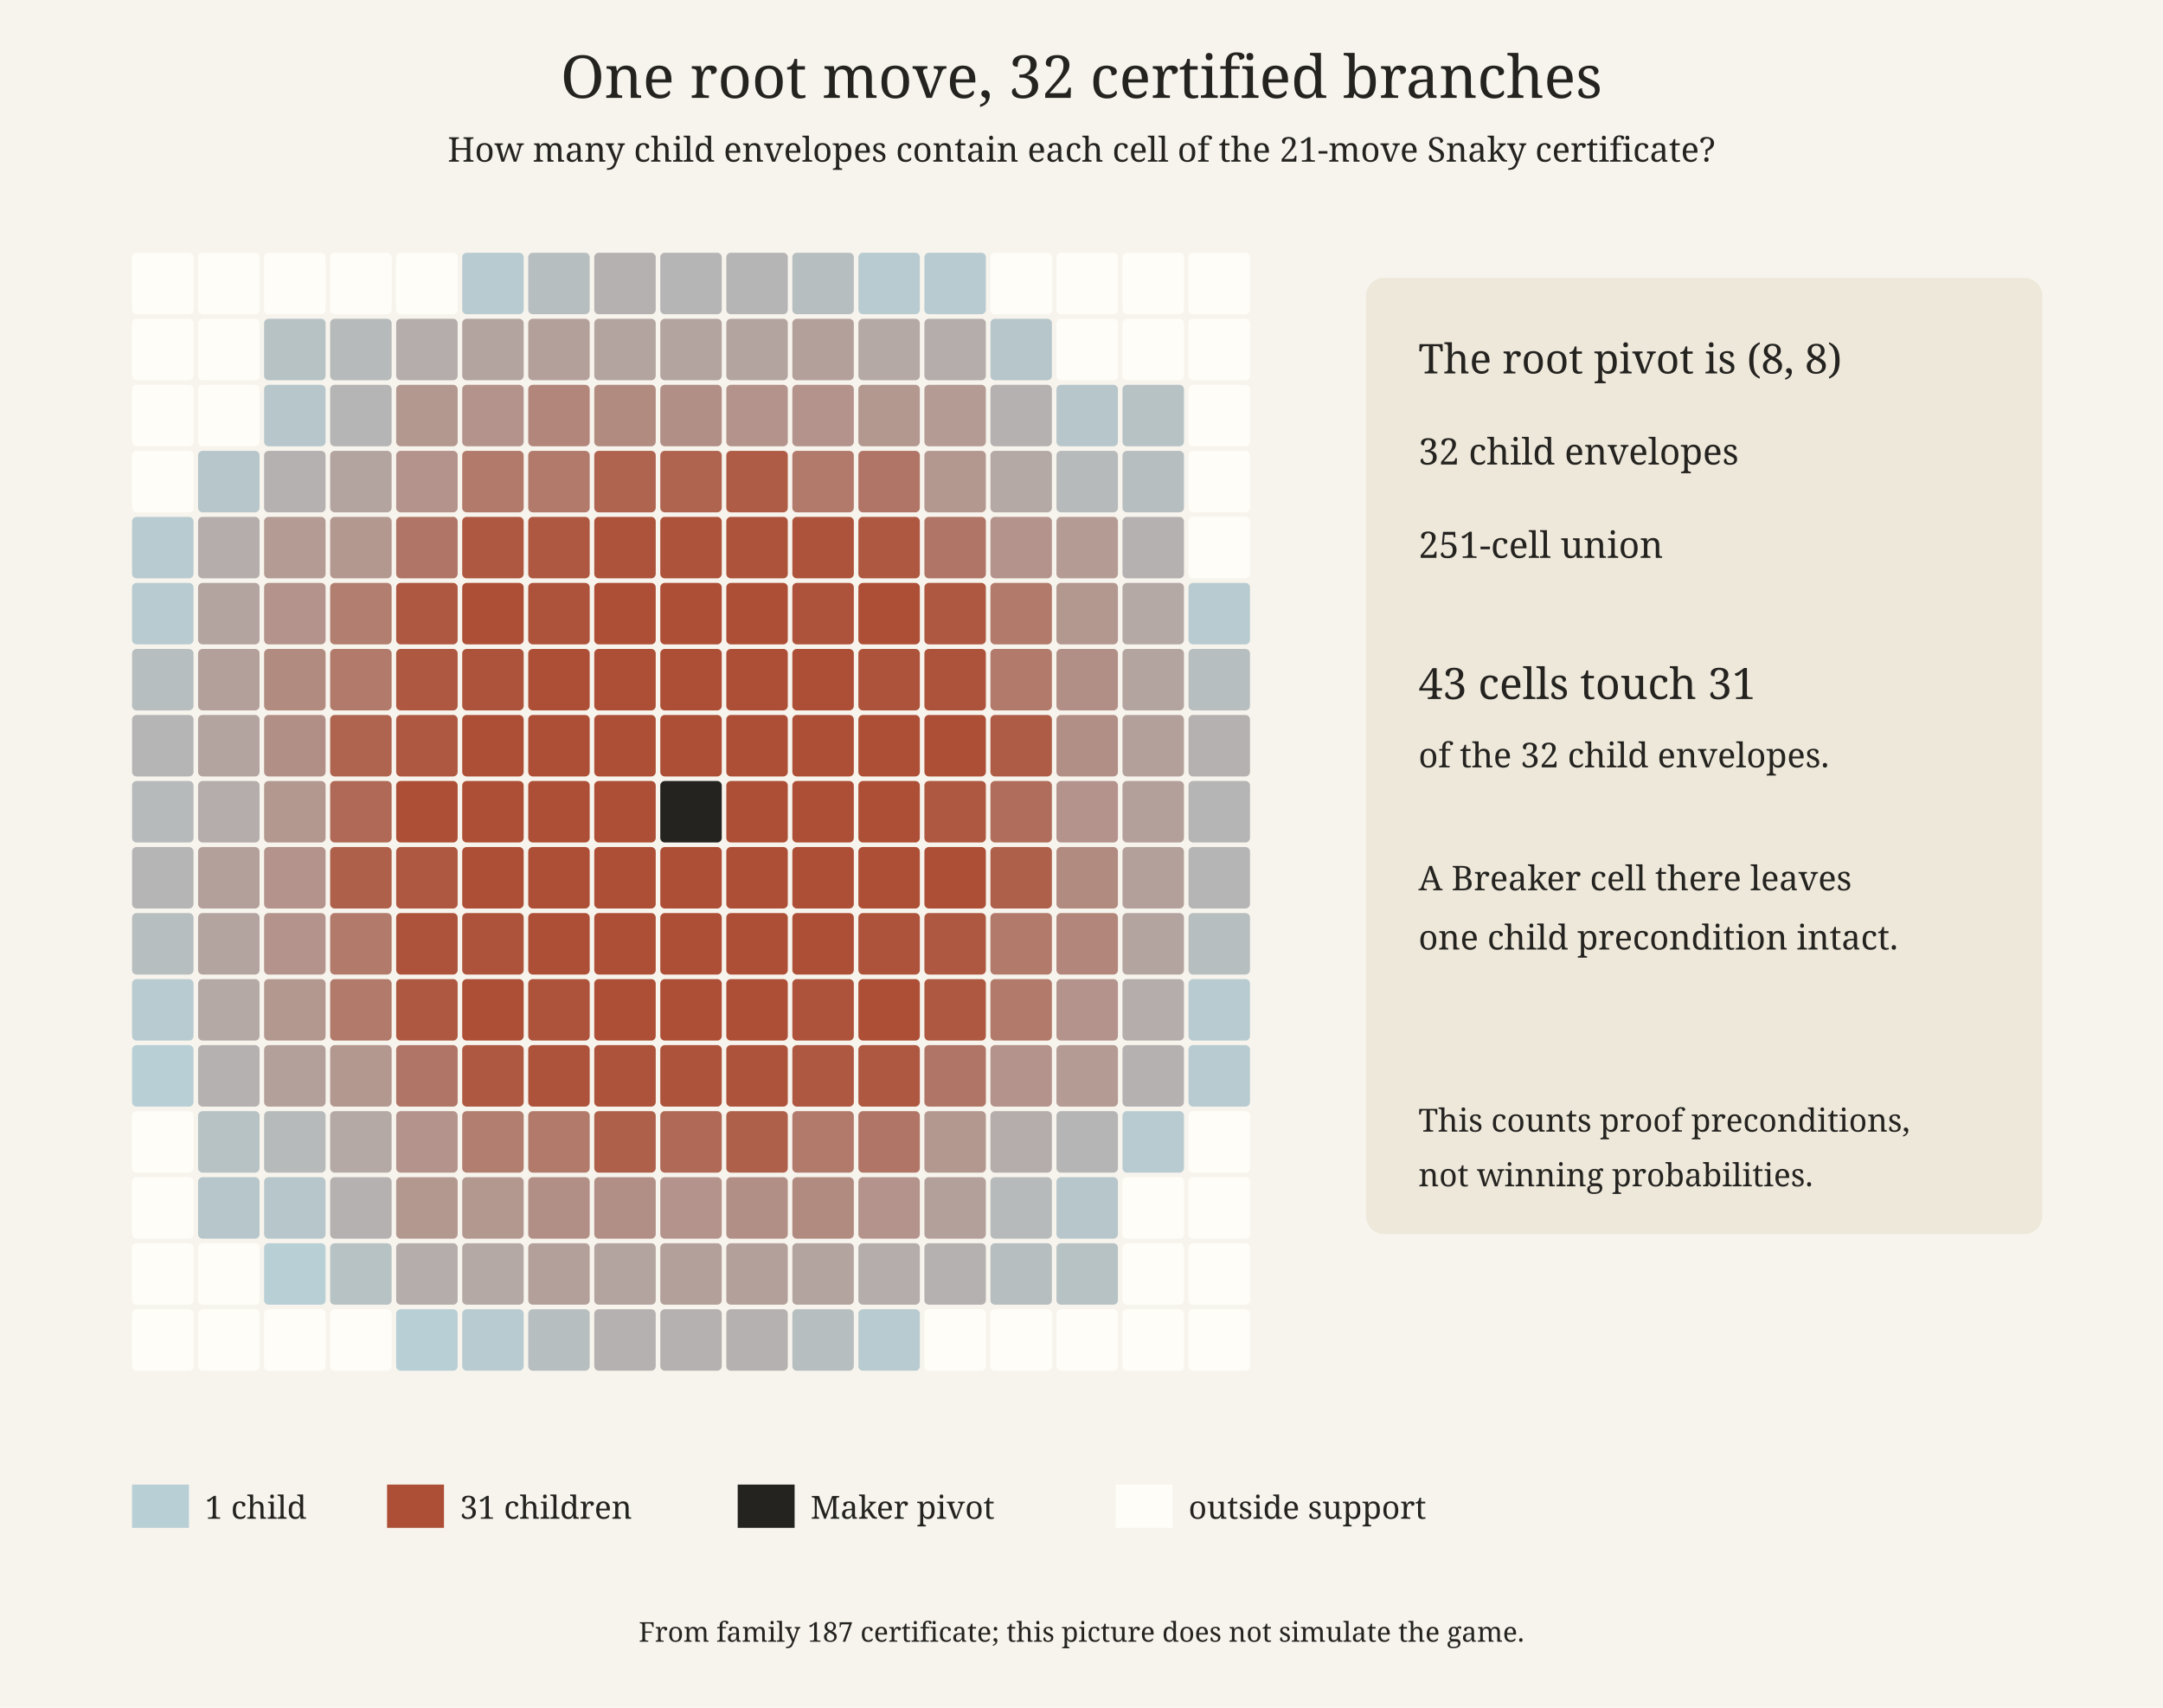
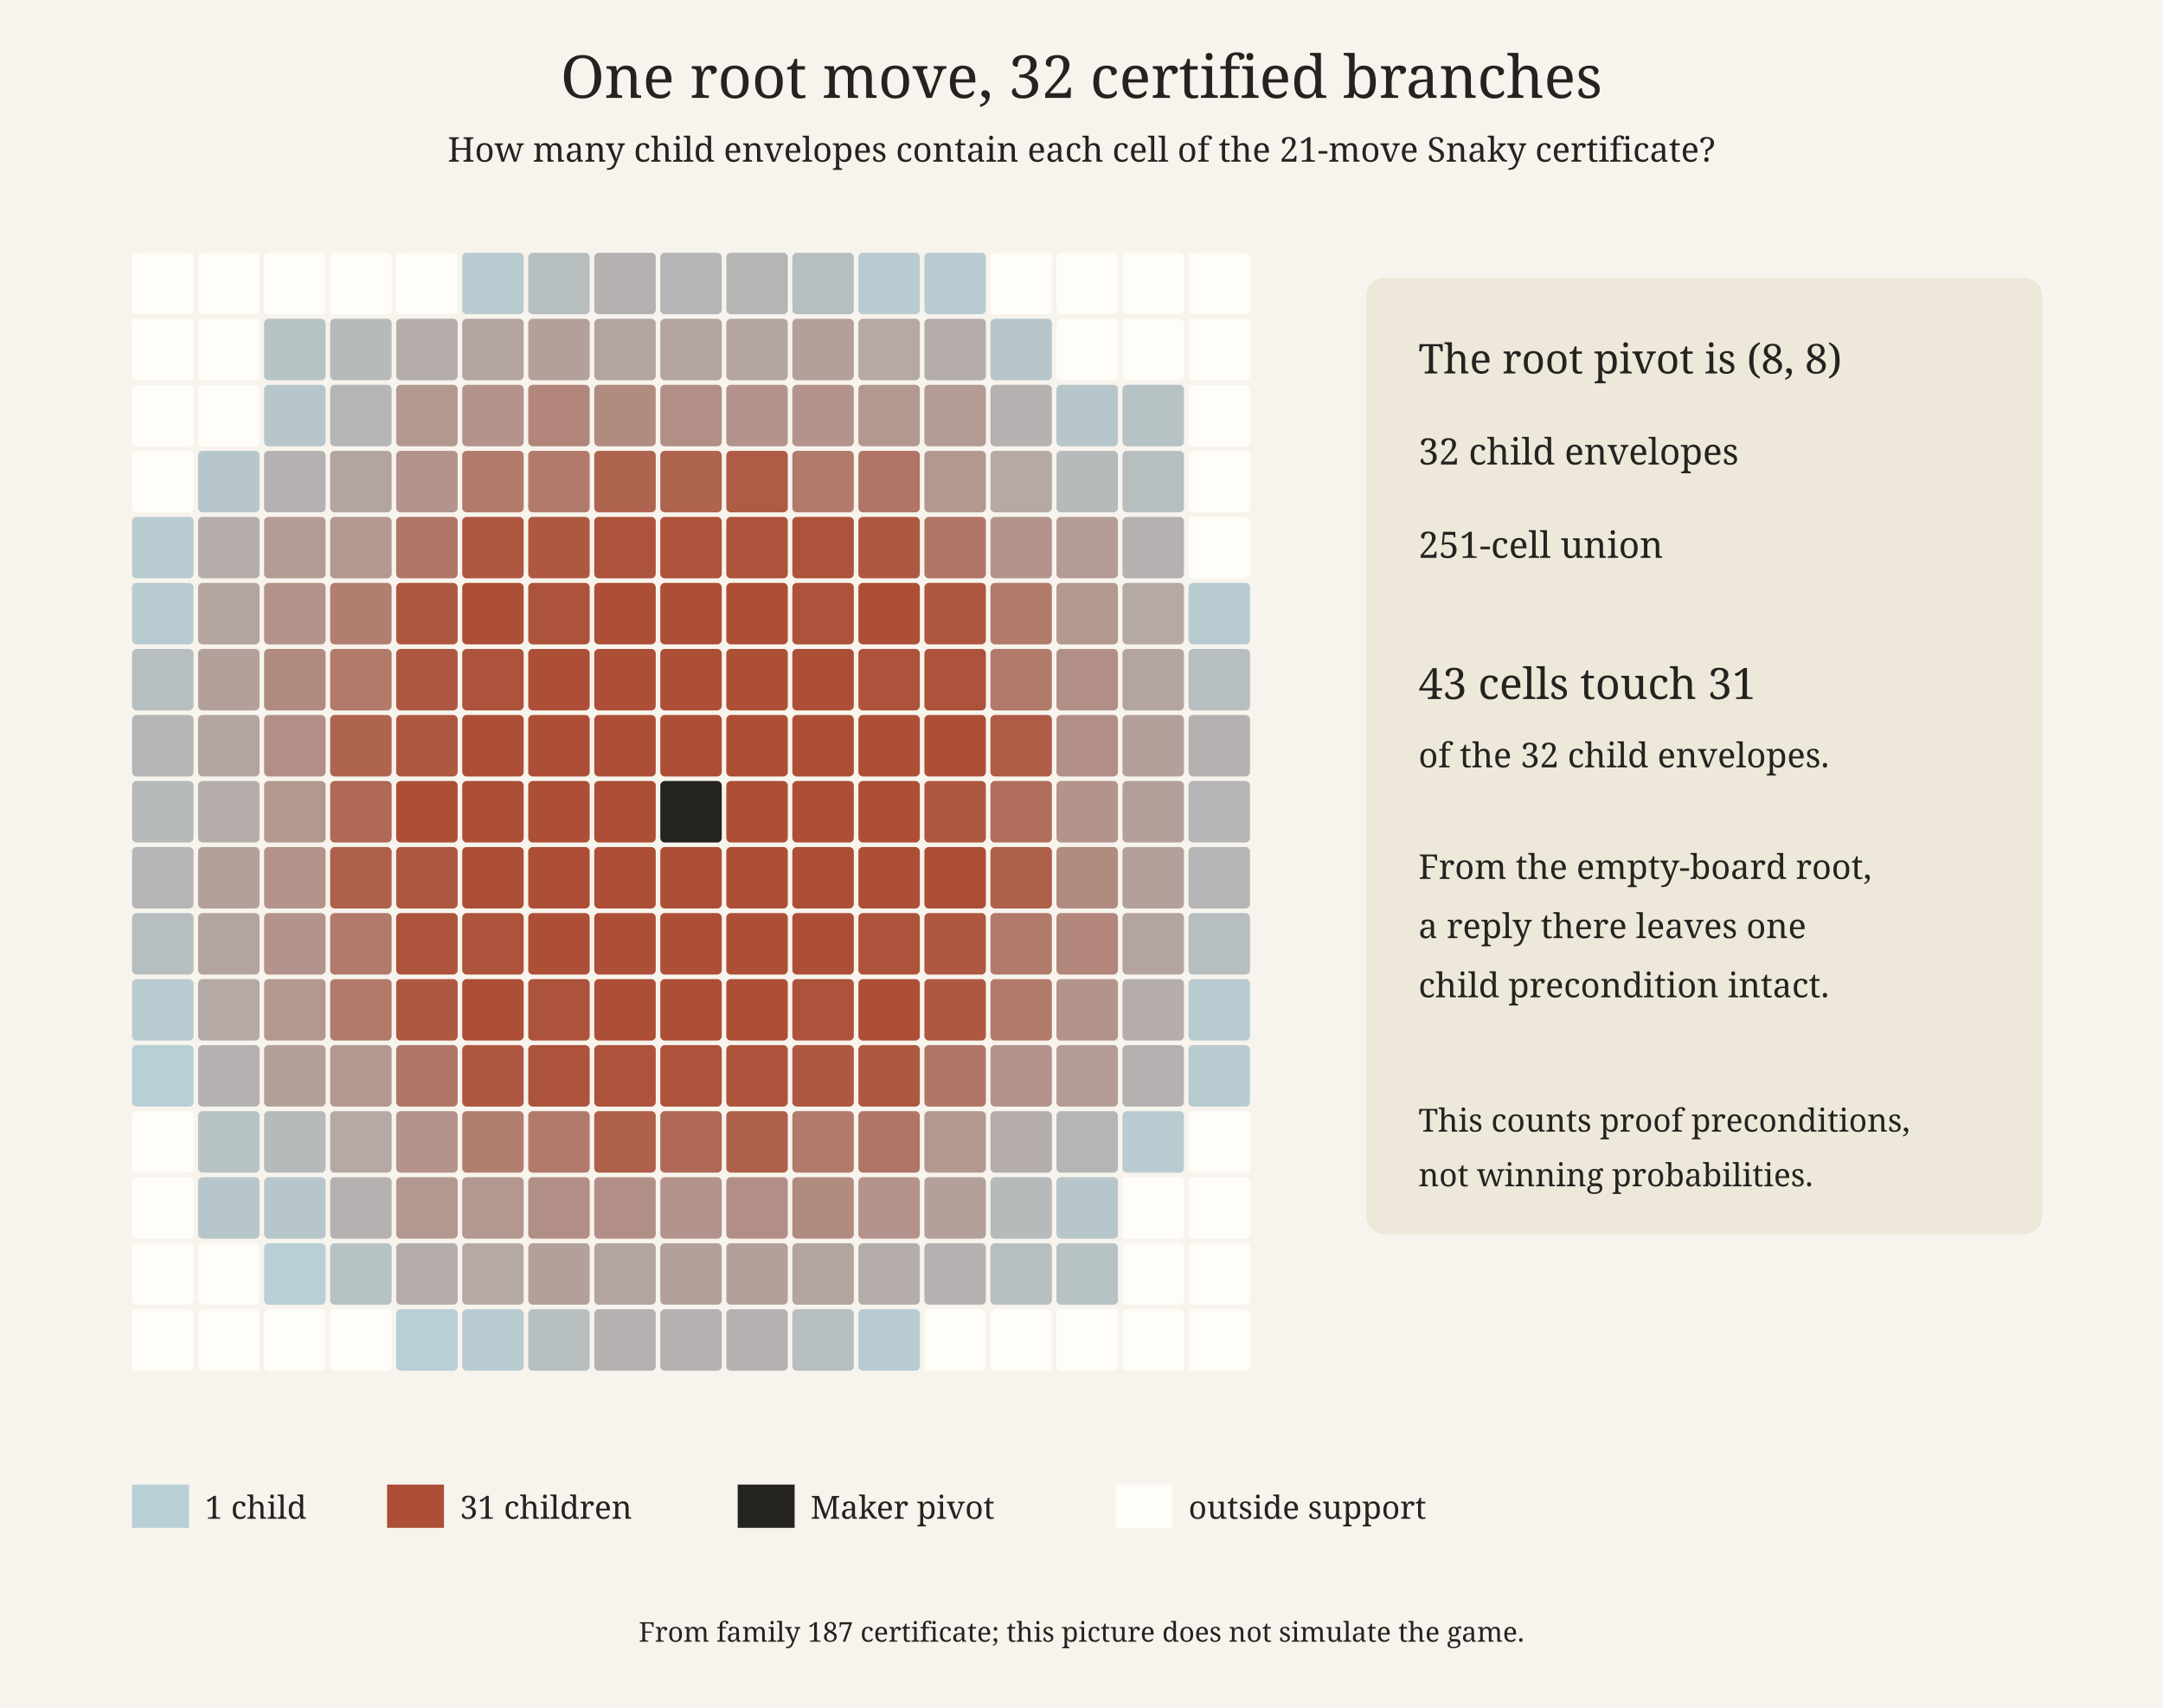
<svg xmlns="http://www.w3.org/2000/svg" viewBox="0 0 950 750" width="950" height="750" role="img" aria-label="Coverage heatmap of the 32 Snaky final certificate child envelopes" font-family="Georgia, serif">
  <rect width="950" height="750" fill="#f7f4ed" />
  <text x="475" y="43" text-anchor="middle" font-size="26" fill="#242320">One root move, 32 certified branches</text>
  <text x="475" y="71" text-anchor="middle" font-size="15" fill="#242320">How many child envelopes contain each cell of the 21-move Snaky certificate?</text>
  <rect x="58" y="111" width="27" height="27" rx="2" fill="#fffdf8" />
  <rect x="87" y="111" width="27" height="27" rx="2" fill="#fffdf8" />
  <rect x="116" y="111" width="27" height="27" rx="2" fill="#fffdf8" />
  <rect x="145" y="111" width="27" height="27" rx="2" fill="#fffdf8" />
  <rect x="174" y="111" width="27" height="27" rx="2" fill="#fffdf8" />
  <rect x="203" y="111" width="27" height="27" rx="2" fill="#b8cbd0" />
  <rect x="232" y="111" width="27" height="27" rx="2" fill="#b7bec0" />
  <rect x="261" y="111" width="27" height="27" rx="2" fill="#b5b1b0" />
  <rect x="290" y="111" width="27" height="27" rx="2" fill="#b6b5b5" />
  <rect x="319" y="111" width="27" height="27" rx="2" fill="#b6b5b5" />
  <rect x="348" y="111" width="27" height="27" rx="2" fill="#b7bec0" />
  <rect x="377" y="111" width="27" height="27" rx="2" fill="#b8cbd0" />
  <rect x="406" y="111" width="27" height="27" rx="2" fill="#b8cbd0" />
  <rect x="435" y="111" width="27" height="27" rx="2" fill="#fffdf8" />
  <rect x="464" y="111" width="27" height="27" rx="2" fill="#fffdf8" />
  <rect x="493" y="111" width="27" height="27" rx="2" fill="#fffdf8" />
  <rect x="522" y="111" width="27" height="27" rx="2" fill="#fffdf8" />
  <rect x="58" y="140" width="27" height="27" rx="2" fill="#fffdf8" />
  <rect x="87" y="140" width="27" height="27" rx="2" fill="#fffdf8" />
  <rect x="116" y="140" width="27" height="27" rx="2" fill="#b7c2c5" />
  <rect x="145" y="140" width="27" height="27" rx="2" fill="#b6baba" />
  <rect x="174" y="140" width="27" height="27" rx="2" fill="#b5adab" />
  <rect x="203" y="140" width="27" height="27" rx="2" fill="#b4a4a0" />
  <rect x="232" y="140" width="27" height="27" rx="2" fill="#b4a09b" />
  <rect x="261" y="140" width="27" height="27" rx="2" fill="#b4a4a0" />
  <rect x="290" y="140" width="27" height="27" rx="2" fill="#b4a4a0" />
  <rect x="319" y="140" width="27" height="27" rx="2" fill="#b4a4a0" />
  <rect x="348" y="140" width="27" height="27" rx="2" fill="#b4a09b" />
  <rect x="377" y="140" width="27" height="27" rx="2" fill="#b5a9a5" />
  <rect x="406" y="140" width="27" height="27" rx="2" fill="#b5adab" />
  <rect x="435" y="140" width="27" height="27" rx="2" fill="#b7c6ca" />
  <rect x="464" y="140" width="27" height="27" rx="2" fill="#fffdf8" />
  <rect x="493" y="140" width="27" height="27" rx="2" fill="#fffdf8" />
  <rect x="522" y="140" width="27" height="27" rx="2" fill="#fffdf8" />
  <rect x="58" y="169" width="27" height="27" rx="2" fill="#fffdf8" />
  <rect x="87" y="169" width="27" height="27" rx="2" fill="#fffdf8" />
  <rect x="116" y="169" width="27" height="27" rx="2" fill="#b7c6ca" />
  <rect x="145" y="169" width="27" height="27" rx="2" fill="#b6b5b5" />
  <rect x="174" y="169" width="27" height="27" rx="2" fill="#b39890" />
  <rect x="203" y="169" width="27" height="27" rx="2" fill="#b3938b" />
  <rect x="232" y="169" width="27" height="27" rx="2" fill="#b2867b" />
  <rect x="261" y="169" width="27" height="27" rx="2" fill="#b28b80" />
  <rect x="290" y="169" width="27" height="27" rx="2" fill="#b28f86" />
  <rect x="319" y="169" width="27" height="27" rx="2" fill="#b3938b" />
  <rect x="348" y="169" width="27" height="27" rx="2" fill="#b3938b" />
  <rect x="377" y="169" width="27" height="27" rx="2" fill="#b39890" />
  <rect x="406" y="169" width="27" height="27" rx="2" fill="#b49c95" />
  <rect x="435" y="169" width="27" height="27" rx="2" fill="#b5b1b0" />
  <rect x="464" y="169" width="27" height="27" rx="2" fill="#b7c6ca" />
  <rect x="493" y="169" width="27" height="27" rx="2" fill="#b7c2c5" />
  <rect x="522" y="169" width="27" height="27" rx="2" fill="#fffdf8" />
  <rect x="58" y="198" width="27" height="27" rx="2" fill="#fffdf8" />
  <rect x="87" y="198" width="27" height="27" rx="2" fill="#b7c6ca" />
  <rect x="116" y="198" width="27" height="27" rx="2" fill="#b5b1b0" />
  <rect x="145" y="198" width="27" height="27" rx="2" fill="#b4a4a0" />
  <rect x="174" y="198" width="27" height="27" rx="2" fill="#b3938b" />
  <rect x="203" y="198" width="27" height="27" rx="2" fill="#b17a6b" />
  <rect x="232" y="198" width="27" height="27" rx="2" fill="#b17a6b" />
  <rect x="261" y="198" width="27" height="27" rx="2" fill="#af6450" />
  <rect x="290" y="198" width="27" height="27" rx="2" fill="#af6450" />
  <rect x="319" y="198" width="27" height="27" rx="2" fill="#ae5c46" />
  <rect x="348" y="198" width="27" height="27" rx="2" fill="#b17a6b" />
  <rect x="377" y="198" width="27" height="27" rx="2" fill="#b07566" />
  <rect x="406" y="198" width="27" height="27" rx="2" fill="#b39890" />
  <rect x="435" y="198" width="27" height="27" rx="2" fill="#b5a9a5" />
  <rect x="464" y="198" width="27" height="27" rx="2" fill="#b6baba" />
  <rect x="493" y="198" width="27" height="27" rx="2" fill="#b7bec0" />
  <rect x="522" y="198" width="27" height="27" rx="2" fill="#fffdf8" />
  <rect x="58" y="227" width="27" height="27" rx="2" fill="#b8cbd0" />
  <rect x="87" y="227" width="27" height="27" rx="2" fill="#b5adab" />
  <rect x="116" y="227" width="27" height="27" rx="2" fill="#b49c95" />
  <rect x="145" y="227" width="27" height="27" rx="2" fill="#b39890" />
  <rect x="174" y="227" width="27" height="27" rx="2" fill="#b07566" />
  <rect x="203" y="227" width="27" height="27" rx="2" fill="#ae5841" />
  <rect x="232" y="227" width="27" height="27" rx="2" fill="#ae5841" />
  <rect x="261" y="227" width="27" height="27" rx="2" fill="#ad533b" />
  <rect x="290" y="227" width="27" height="27" rx="2" fill="#ad533b" />
  <rect x="319" y="227" width="27" height="27" rx="2" fill="#ad533b" />
  <rect x="348" y="227" width="27" height="27" rx="2" fill="#ad533b" />
  <rect x="377" y="227" width="27" height="27" rx="2" fill="#ae5841" />
  <rect x="406" y="227" width="27" height="27" rx="2" fill="#b07566" />
  <rect x="435" y="227" width="27" height="27" rx="2" fill="#b3938b" />
  <rect x="464" y="227" width="27" height="27" rx="2" fill="#b49c95" />
  <rect x="493" y="227" width="27" height="27" rx="2" fill="#b5b1b0" />
  <rect x="522" y="227" width="27" height="27" rx="2" fill="#fffdf8" />
  <rect x="58" y="256" width="27" height="27" rx="2" fill="#b8cbd0" />
  <rect x="87" y="256" width="27" height="27" rx="2" fill="#b4a4a0" />
  <rect x="116" y="256" width="27" height="27" rx="2" fill="#b3938b" />
  <rect x="145" y="256" width="27" height="27" rx="2" fill="#b17e70" />
  <rect x="174" y="256" width="27" height="27" rx="2" fill="#ae5841" />
  <rect x="203" y="256" width="27" height="27" rx="2" fill="#ad4f36" />
  <rect x="232" y="256" width="27" height="27" rx="2" fill="#ad533b" />
  <rect x="261" y="256" width="27" height="27" rx="2" fill="#ad4f36" />
  <rect x="290" y="256" width="27" height="27" rx="2" fill="#ad4f36" />
  <rect x="319" y="256" width="27" height="27" rx="2" fill="#ad4f36" />
  <rect x="348" y="256" width="27" height="27" rx="2" fill="#ad533b" />
  <rect x="377" y="256" width="27" height="27" rx="2" fill="#ad4f36" />
  <rect x="406" y="256" width="27" height="27" rx="2" fill="#ae5841" />
  <rect x="435" y="256" width="27" height="27" rx="2" fill="#b17a6b" />
  <rect x="464" y="256" width="27" height="27" rx="2" fill="#b39890" />
  <rect x="493" y="256" width="27" height="27" rx="2" fill="#b5a9a5" />
  <rect x="522" y="256" width="27" height="27" rx="2" fill="#b8cbd0" />
  <rect x="58" y="285" width="27" height="27" rx="2" fill="#b7bec0" />
  <rect x="87" y="285" width="27" height="27" rx="2" fill="#b4a09b" />
  <rect x="116" y="285" width="27" height="27" rx="2" fill="#b28b80" />
  <rect x="145" y="285" width="27" height="27" rx="2" fill="#b17a6b" />
  <rect x="174" y="285" width="27" height="27" rx="2" fill="#ae5841" />
  <rect x="203" y="285" width="27" height="27" rx="2" fill="#ad533b" />
  <rect x="232" y="285" width="27" height="27" rx="2" fill="#ad4f36" />
  <rect x="261" y="285" width="27" height="27" rx="2" fill="#ad4f36" />
  <rect x="290" y="285" width="27" height="27" rx="2" fill="#ad4f36" />
  <rect x="319" y="285" width="27" height="27" rx="2" fill="#ad4f36" />
  <rect x="348" y="285" width="27" height="27" rx="2" fill="#ad4f36" />
  <rect x="377" y="285" width="27" height="27" rx="2" fill="#ad533b" />
  <rect x="406" y="285" width="27" height="27" rx="2" fill="#ad533b" />
  <rect x="435" y="285" width="27" height="27" rx="2" fill="#b17a6b" />
  <rect x="464" y="285" width="27" height="27" rx="2" fill="#b28f86" />
  <rect x="493" y="285" width="27" height="27" rx="2" fill="#b4a4a0" />
  <rect x="522" y="285" width="27" height="27" rx="2" fill="#b7bec0" />
  <rect x="58" y="314" width="27" height="27" rx="2" fill="#b6b5b5" />
  <rect x="87" y="314" width="27" height="27" rx="2" fill="#b4a4a0" />
  <rect x="116" y="314" width="27" height="27" rx="2" fill="#b28f86" />
  <rect x="145" y="314" width="27" height="27" rx="2" fill="#af6450" />
  <rect x="174" y="314" width="27" height="27" rx="2" fill="#ae5841" />
  <rect x="203" y="314" width="27" height="27" rx="2" fill="#ad4f36" />
  <rect x="232" y="314" width="27" height="27" rx="2" fill="#ad4f36" />
  <rect x="261" y="314" width="27" height="27" rx="2" fill="#ad4f36" />
  <rect x="290" y="314" width="27" height="27" rx="2" fill="#ad4f36" />
  <rect x="319" y="314" width="27" height="27" rx="2" fill="#ad4f36" />
  <rect x="348" y="314" width="27" height="27" rx="2" fill="#ad4f36" />
  <rect x="377" y="314" width="27" height="27" rx="2" fill="#ad4f36" />
  <rect x="406" y="314" width="27" height="27" rx="2" fill="#ad4f36" />
  <rect x="435" y="314" width="27" height="27" rx="2" fill="#ae5c46" />
  <rect x="464" y="314" width="27" height="27" rx="2" fill="#b28f86" />
  <rect x="493" y="314" width="27" height="27" rx="2" fill="#b4a09b" />
  <rect x="522" y="314" width="27" height="27" rx="2" fill="#b5b1b0" />
  <rect x="58" y="343" width="27" height="27" rx="2" fill="#b6baba" />
  <rect x="87" y="343" width="27" height="27" rx="2" fill="#b5adab" />
  <rect x="116" y="343" width="27" height="27" rx="2" fill="#b39890" />
  <rect x="145" y="343" width="27" height="27" rx="2" fill="#af6956" />
  <rect x="174" y="343" width="27" height="27" rx="2" fill="#ad4f36" />
  <rect x="203" y="343" width="27" height="27" rx="2" fill="#ad4f36" />
  <rect x="232" y="343" width="27" height="27" rx="2" fill="#ad4f36" />
  <rect x="261" y="343" width="27" height="27" rx="2" fill="#ad4f36" />
  <rect x="290" y="343" width="27" height="27" rx="2" fill="#242320" />
  <rect x="319" y="343" width="27" height="27" rx="2" fill="#ad4f36" />
  <rect x="348" y="343" width="27" height="27" rx="2" fill="#ad4f36" />
  <rect x="377" y="343" width="27" height="27" rx="2" fill="#ad4f36" />
  <rect x="406" y="343" width="27" height="27" rx="2" fill="#ae5841" />
  <rect x="435" y="343" width="27" height="27" rx="2" fill="#b06d5b" />
  <rect x="464" y="343" width="27" height="27" rx="2" fill="#b3938b" />
  <rect x="493" y="343" width="27" height="27" rx="2" fill="#b4a09b" />
  <rect x="522" y="343" width="27" height="27" rx="2" fill="#b6b5b5" />
  <rect x="58" y="372" width="27" height="27" rx="2" fill="#b6b5b5" />
  <rect x="87" y="372" width="27" height="27" rx="2" fill="#b4a09b" />
  <rect x="116" y="372" width="27" height="27" rx="2" fill="#b3938b" />
  <rect x="145" y="372" width="27" height="27" rx="2" fill="#ae604b" />
  <rect x="174" y="372" width="27" height="27" rx="2" fill="#ae5841" />
  <rect x="203" y="372" width="27" height="27" rx="2" fill="#ad4f36" />
  <rect x="232" y="372" width="27" height="27" rx="2" fill="#ad4f36" />
  <rect x="261" y="372" width="27" height="27" rx="2" fill="#ad4f36" />
  <rect x="290" y="372" width="27" height="27" rx="2" fill="#ad4f36" />
  <rect x="319" y="372" width="27" height="27" rx="2" fill="#ad4f36" />
  <rect x="348" y="372" width="27" height="27" rx="2" fill="#ad4f36" />
  <rect x="377" y="372" width="27" height="27" rx="2" fill="#ad4f36" />
  <rect x="406" y="372" width="27" height="27" rx="2" fill="#ad4f36" />
  <rect x="435" y="372" width="27" height="27" rx="2" fill="#ae604b" />
  <rect x="464" y="372" width="27" height="27" rx="2" fill="#b28b80" />
  <rect x="493" y="372" width="27" height="27" rx="2" fill="#b4a09b" />
  <rect x="522" y="372" width="27" height="27" rx="2" fill="#b6b5b5" />
  <rect x="58" y="401" width="27" height="27" rx="2" fill="#b7bec0" />
  <rect x="87" y="401" width="27" height="27" rx="2" fill="#b4a4a0" />
  <rect x="116" y="401" width="27" height="27" rx="2" fill="#b3938b" />
  <rect x="145" y="401" width="27" height="27" rx="2" fill="#b17a6b" />
  <rect x="174" y="401" width="27" height="27" rx="2" fill="#ad533b" />
  <rect x="203" y="401" width="27" height="27" rx="2" fill="#ad533b" />
  <rect x="232" y="401" width="27" height="27" rx="2" fill="#ad4f36" />
  <rect x="261" y="401" width="27" height="27" rx="2" fill="#ad4f36" />
  <rect x="290" y="401" width="27" height="27" rx="2" fill="#ad4f36" />
  <rect x="319" y="401" width="27" height="27" rx="2" fill="#ad4f36" />
  <rect x="348" y="401" width="27" height="27" rx="2" fill="#ad4f36" />
  <rect x="377" y="401" width="27" height="27" rx="2" fill="#ad533b" />
  <rect x="406" y="401" width="27" height="27" rx="2" fill="#ae5841" />
  <rect x="435" y="401" width="27" height="27" rx="2" fill="#b17a6b" />
  <rect x="464" y="401" width="27" height="27" rx="2" fill="#b2867b" />
  <rect x="493" y="401" width="27" height="27" rx="2" fill="#b4a4a0" />
  <rect x="522" y="401" width="27" height="27" rx="2" fill="#b7bec0" />
  <rect x="58" y="430" width="27" height="27" rx="2" fill="#b8cbd0" />
  <rect x="87" y="430" width="27" height="27" rx="2" fill="#b5a9a5" />
  <rect x="116" y="430" width="27" height="27" rx="2" fill="#b39890" />
  <rect x="145" y="430" width="27" height="27" rx="2" fill="#b17a6b" />
  <rect x="174" y="430" width="27" height="27" rx="2" fill="#ae5841" />
  <rect x="203" y="430" width="27" height="27" rx="2" fill="#ad4f36" />
  <rect x="232" y="430" width="27" height="27" rx="2" fill="#ad533b" />
  <rect x="261" y="430" width="27" height="27" rx="2" fill="#ad4f36" />
  <rect x="290" y="430" width="27" height="27" rx="2" fill="#ad4f36" />
  <rect x="319" y="430" width="27" height="27" rx="2" fill="#ad4f36" />
  <rect x="348" y="430" width="27" height="27" rx="2" fill="#ad533b" />
  <rect x="377" y="430" width="27" height="27" rx="2" fill="#ad4f36" />
  <rect x="406" y="430" width="27" height="27" rx="2" fill="#ae5841" />
  <rect x="435" y="430" width="27" height="27" rx="2" fill="#b17a6b" />
  <rect x="464" y="430" width="27" height="27" rx="2" fill="#b3938b" />
  <rect x="493" y="430" width="27" height="27" rx="2" fill="#b5adab" />
  <rect x="522" y="430" width="27" height="27" rx="2" fill="#b8cbd0" />
  <rect x="58" y="459" width="27" height="27" rx="2" fill="#b8cfd5" />
  <rect x="87" y="459" width="27" height="27" rx="2" fill="#b5b1b0" />
  <rect x="116" y="459" width="27" height="27" rx="2" fill="#b4a09b" />
  <rect x="145" y="459" width="27" height="27" rx="2" fill="#b39890" />
  <rect x="174" y="459" width="27" height="27" rx="2" fill="#b07566" />
  <rect x="203" y="459" width="27" height="27" rx="2" fill="#ae5841" />
  <rect x="232" y="459" width="27" height="27" rx="2" fill="#ad533b" />
  <rect x="261" y="459" width="27" height="27" rx="2" fill="#ad533b" />
  <rect x="290" y="459" width="27" height="27" rx="2" fill="#ad533b" />
  <rect x="319" y="459" width="27" height="27" rx="2" fill="#ad533b" />
  <rect x="348" y="459" width="27" height="27" rx="2" fill="#ae5841" />
  <rect x="377" y="459" width="27" height="27" rx="2" fill="#ae5841" />
  <rect x="406" y="459" width="27" height="27" rx="2" fill="#b07566" />
  <rect x="435" y="459" width="27" height="27" rx="2" fill="#b3938b" />
  <rect x="464" y="459" width="27" height="27" rx="2" fill="#b49c95" />
  <rect x="493" y="459" width="27" height="27" rx="2" fill="#b5b1b0" />
  <rect x="522" y="459" width="27" height="27" rx="2" fill="#b8cbd0" />
  <rect x="58" y="488" width="27" height="27" rx="2" fill="#fffdf8" />
  <rect x="87" y="488" width="27" height="27" rx="2" fill="#b7c2c5" />
  <rect x="116" y="488" width="27" height="27" rx="2" fill="#b6baba" />
  <rect x="145" y="488" width="27" height="27" rx="2" fill="#b5a9a5" />
  <rect x="174" y="488" width="27" height="27" rx="2" fill="#b3938b" />
  <rect x="203" y="488" width="27" height="27" rx="2" fill="#b17e70" />
  <rect x="232" y="488" width="27" height="27" rx="2" fill="#b17a6b" />
  <rect x="261" y="488" width="27" height="27" rx="2" fill="#ae604b" />
  <rect x="290" y="488" width="27" height="27" rx="2" fill="#af6956" />
  <rect x="319" y="488" width="27" height="27" rx="2" fill="#ae604b" />
  <rect x="348" y="488" width="27" height="27" rx="2" fill="#b17a6b" />
  <rect x="377" y="488" width="27" height="27" rx="2" fill="#b07566" />
  <rect x="406" y="488" width="27" height="27" rx="2" fill="#b39890" />
  <rect x="435" y="488" width="27" height="27" rx="2" fill="#b5adab" />
  <rect x="464" y="488" width="27" height="27" rx="2" fill="#b6b5b5" />
  <rect x="493" y="488" width="27" height="27" rx="2" fill="#b8cbd0" />
  <rect x="522" y="488" width="27" height="27" rx="2" fill="#fffdf8" />
  <rect x="58" y="517" width="27" height="27" rx="2" fill="#fffdf8" />
  <rect x="87" y="517" width="27" height="27" rx="2" fill="#b7c6ca" />
  <rect x="116" y="517" width="27" height="27" rx="2" fill="#b7c6ca" />
  <rect x="145" y="517" width="27" height="27" rx="2" fill="#b5b1b0" />
  <rect x="174" y="517" width="27" height="27" rx="2" fill="#b39890" />
  <rect x="203" y="517" width="27" height="27" rx="2" fill="#b39890" />
  <rect x="232" y="517" width="27" height="27" rx="2" fill="#b28f86" />
  <rect x="261" y="517" width="27" height="27" rx="2" fill="#b28f86" />
  <rect x="290" y="517" width="27" height="27" rx="2" fill="#b3938b" />
  <rect x="319" y="517" width="27" height="27" rx="2" fill="#b28f86" />
  <rect x="348" y="517" width="27" height="27" rx="2" fill="#b28b80" />
  <rect x="377" y="517" width="27" height="27" rx="2" fill="#b3938b" />
  <rect x="406" y="517" width="27" height="27" rx="2" fill="#b4a09b" />
  <rect x="435" y="517" width="27" height="27" rx="2" fill="#b6baba" />
  <rect x="464" y="517" width="27" height="27" rx="2" fill="#b7c6ca" />
  <rect x="493" y="517" width="27" height="27" rx="2" fill="#fffdf8" />
  <rect x="522" y="517" width="27" height="27" rx="2" fill="#fffdf8" />
  <rect x="58" y="546" width="27" height="27" rx="2" fill="#fffdf8" />
  <rect x="87" y="546" width="27" height="27" rx="2" fill="#fffdf8" />
  <rect x="116" y="546" width="27" height="27" rx="2" fill="#b8cfd5" />
  <rect x="145" y="546" width="27" height="27" rx="2" fill="#b7c2c5" />
  <rect x="174" y="546" width="27" height="27" rx="2" fill="#b5adab" />
  <rect x="203" y="546" width="27" height="27" rx="2" fill="#b5a9a5" />
  <rect x="232" y="546" width="27" height="27" rx="2" fill="#b4a09b" />
  <rect x="261" y="546" width="27" height="27" rx="2" fill="#b4a4a0" />
  <rect x="290" y="546" width="27" height="27" rx="2" fill="#b4a09b" />
  <rect x="319" y="546" width="27" height="27" rx="2" fill="#b4a09b" />
  <rect x="348" y="546" width="27" height="27" rx="2" fill="#b4a4a0" />
  <rect x="377" y="546" width="27" height="27" rx="2" fill="#b5adab" />
  <rect x="406" y="546" width="27" height="27" rx="2" fill="#b5b1b0" />
  <rect x="435" y="546" width="27" height="27" rx="2" fill="#b7bec0" />
  <rect x="464" y="546" width="27" height="27" rx="2" fill="#b7c2c5" />
  <rect x="493" y="546" width="27" height="27" rx="2" fill="#fffdf8" />
  <rect x="522" y="546" width="27" height="27" rx="2" fill="#fffdf8" />
  <rect x="58" y="575" width="27" height="27" rx="2" fill="#fffdf8" />
  <rect x="87" y="575" width="27" height="27" rx="2" fill="#fffdf8" />
  <rect x="116" y="575" width="27" height="27" rx="2" fill="#fffdf8" />
  <rect x="145" y="575" width="27" height="27" rx="2" fill="#fffdf8" />
  <rect x="174" y="575" width="27" height="27" rx="2" fill="#b8cfd5" />
  <rect x="203" y="575" width="27" height="27" rx="2" fill="#b8cbd0" />
  <rect x="232" y="575" width="27" height="27" rx="2" fill="#b7bec0" />
  <rect x="261" y="575" width="27" height="27" rx="2" fill="#b5b1b0" />
  <rect x="290" y="575" width="27" height="27" rx="2" fill="#b5b1b0" />
  <rect x="319" y="575" width="27" height="27" rx="2" fill="#b5b1b0" />
  <rect x="348" y="575" width="27" height="27" rx="2" fill="#b7bec0" />
  <rect x="377" y="575" width="27" height="27" rx="2" fill="#b8cbd0" />
  <rect x="406" y="575" width="27" height="27" rx="2" fill="#fffdf8" />
  <rect x="435" y="575" width="27" height="27" rx="2" fill="#fffdf8" />
  <rect x="464" y="575" width="27" height="27" rx="2" fill="#fffdf8" />
  <rect x="493" y="575" width="27" height="27" rx="2" fill="#fffdf8" />
  <rect x="522" y="575" width="27" height="27" rx="2" fill="#fffdf8" />
  <rect x="600" y="122" width="297" height="420" rx="8" fill="#eee8da" />
  <text x="623" y="164" font-size="18" fill="#242320">The root pivot is (8, 8)</text>
  <text x="623" y="204" font-size="16" fill="#242320">32 child envelopes</text>
  <text x="623" y="245" font-size="16" fill="#242320">251-cell union</text>
  <text x="623" y="307" font-size="19" fill="#242320">43 cells touch 31</text>
  <text x="623" y="337" font-size="15" fill="#242320">of the 32 child envelopes.</text>
-   <text x="623" y="391" font-size="15" fill="#242320">A Breaker cell there leaves</text>
-   <text x="623" y="417" font-size="15" fill="#242320">one child precondition intact.</text>
+   <text x="623" y="386" font-size="15" fill="#242320">From the empty-board root,</text>
+   <text x="623" y="412" font-size="15" fill="#242320">a reply there leaves one</text>
+   <text x="623" y="438" font-size="15" fill="#242320">child precondition intact.</text>
  <text x="623" y="497" font-size="14" fill="#242320">This counts proof preconditions,</text>
  <text x="623" y="521" font-size="14" fill="#242320">not winning probabilities.</text>
  <rect x="58" y="652" width="25" height="19" fill="#b8cfd5" />
  <text x="90" y="667" font-size="14" fill="#242320">1 child</text>
  <rect x="170" y="652" width="25" height="19" fill="#ad4f36" />
  <text x="202" y="667" font-size="14" fill="#242320">31 children</text>
  <rect x="324" y="652" width="25" height="19" fill="#242320" />
  <text x="356" y="667" font-size="14" fill="#242320">Maker pivot</text>
  <rect x="490" y="652" width="25" height="19" fill="#fffdf8" />
  <text x="522" y="667" font-size="14" fill="#242320">outside support</text>
  <text x="475" y="721" text-anchor="middle" font-size="12" fill="#242320">From family 187 certificate; this picture does not simulate the game.</text>
</svg>
